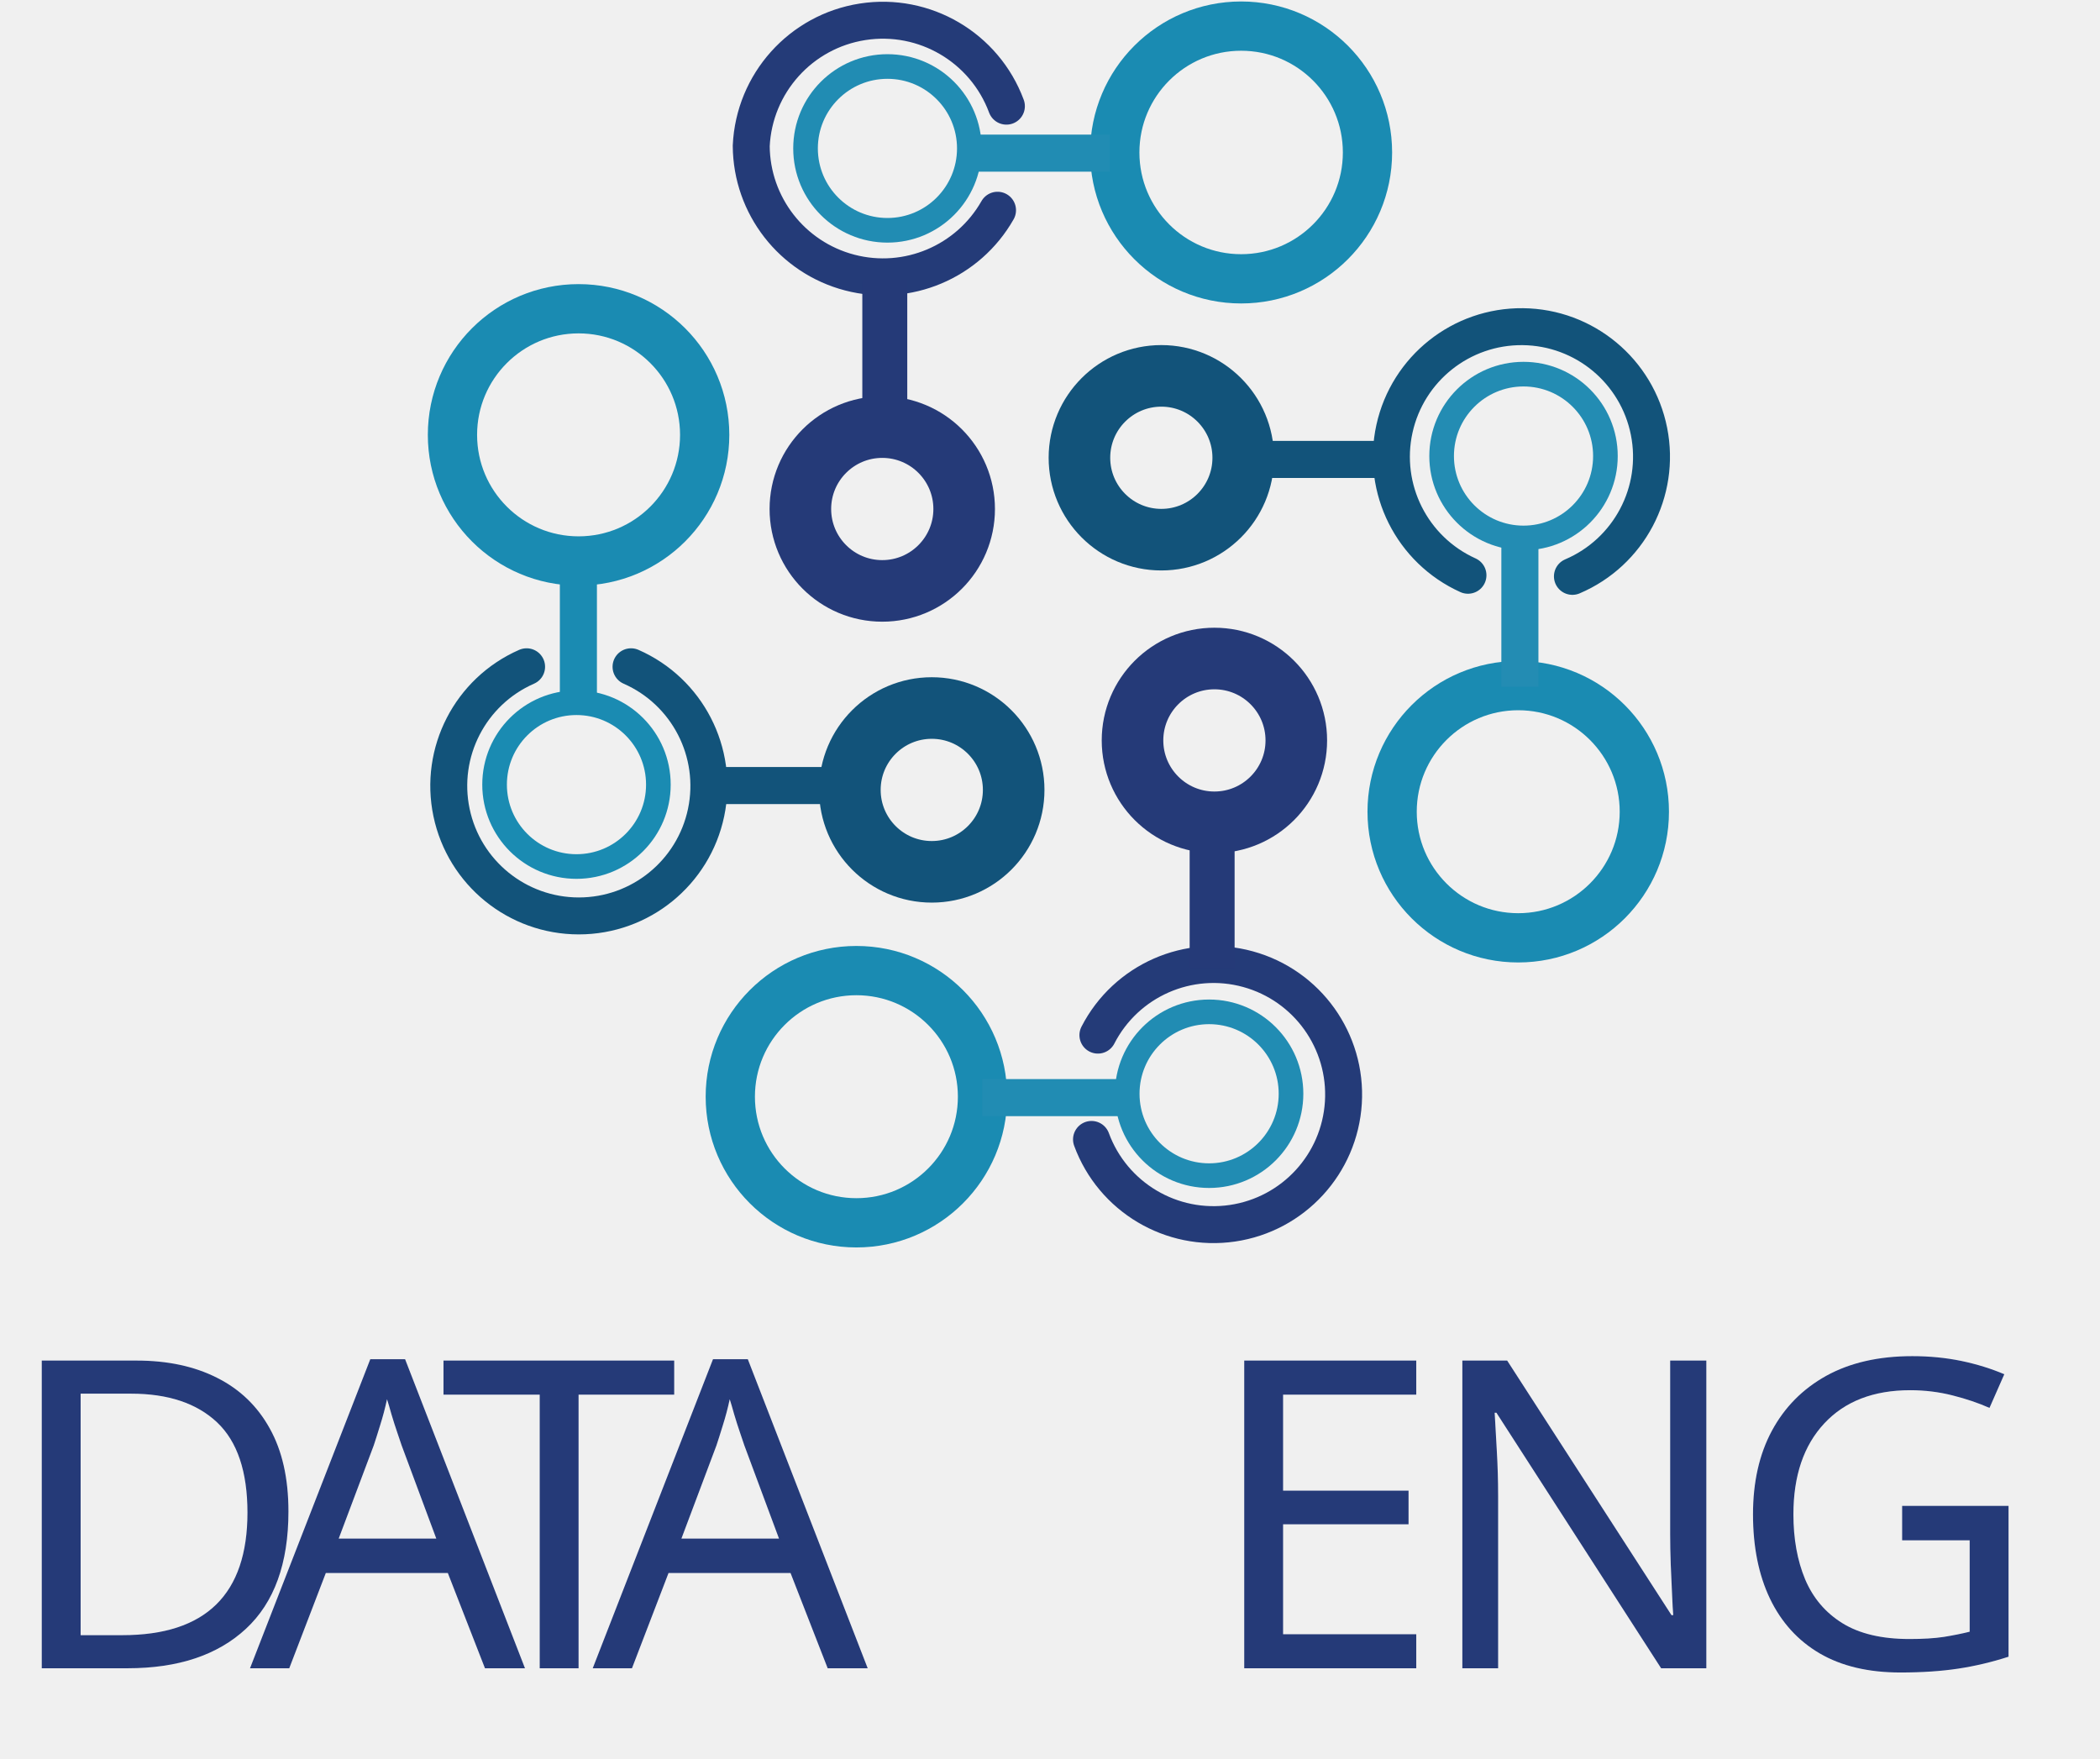
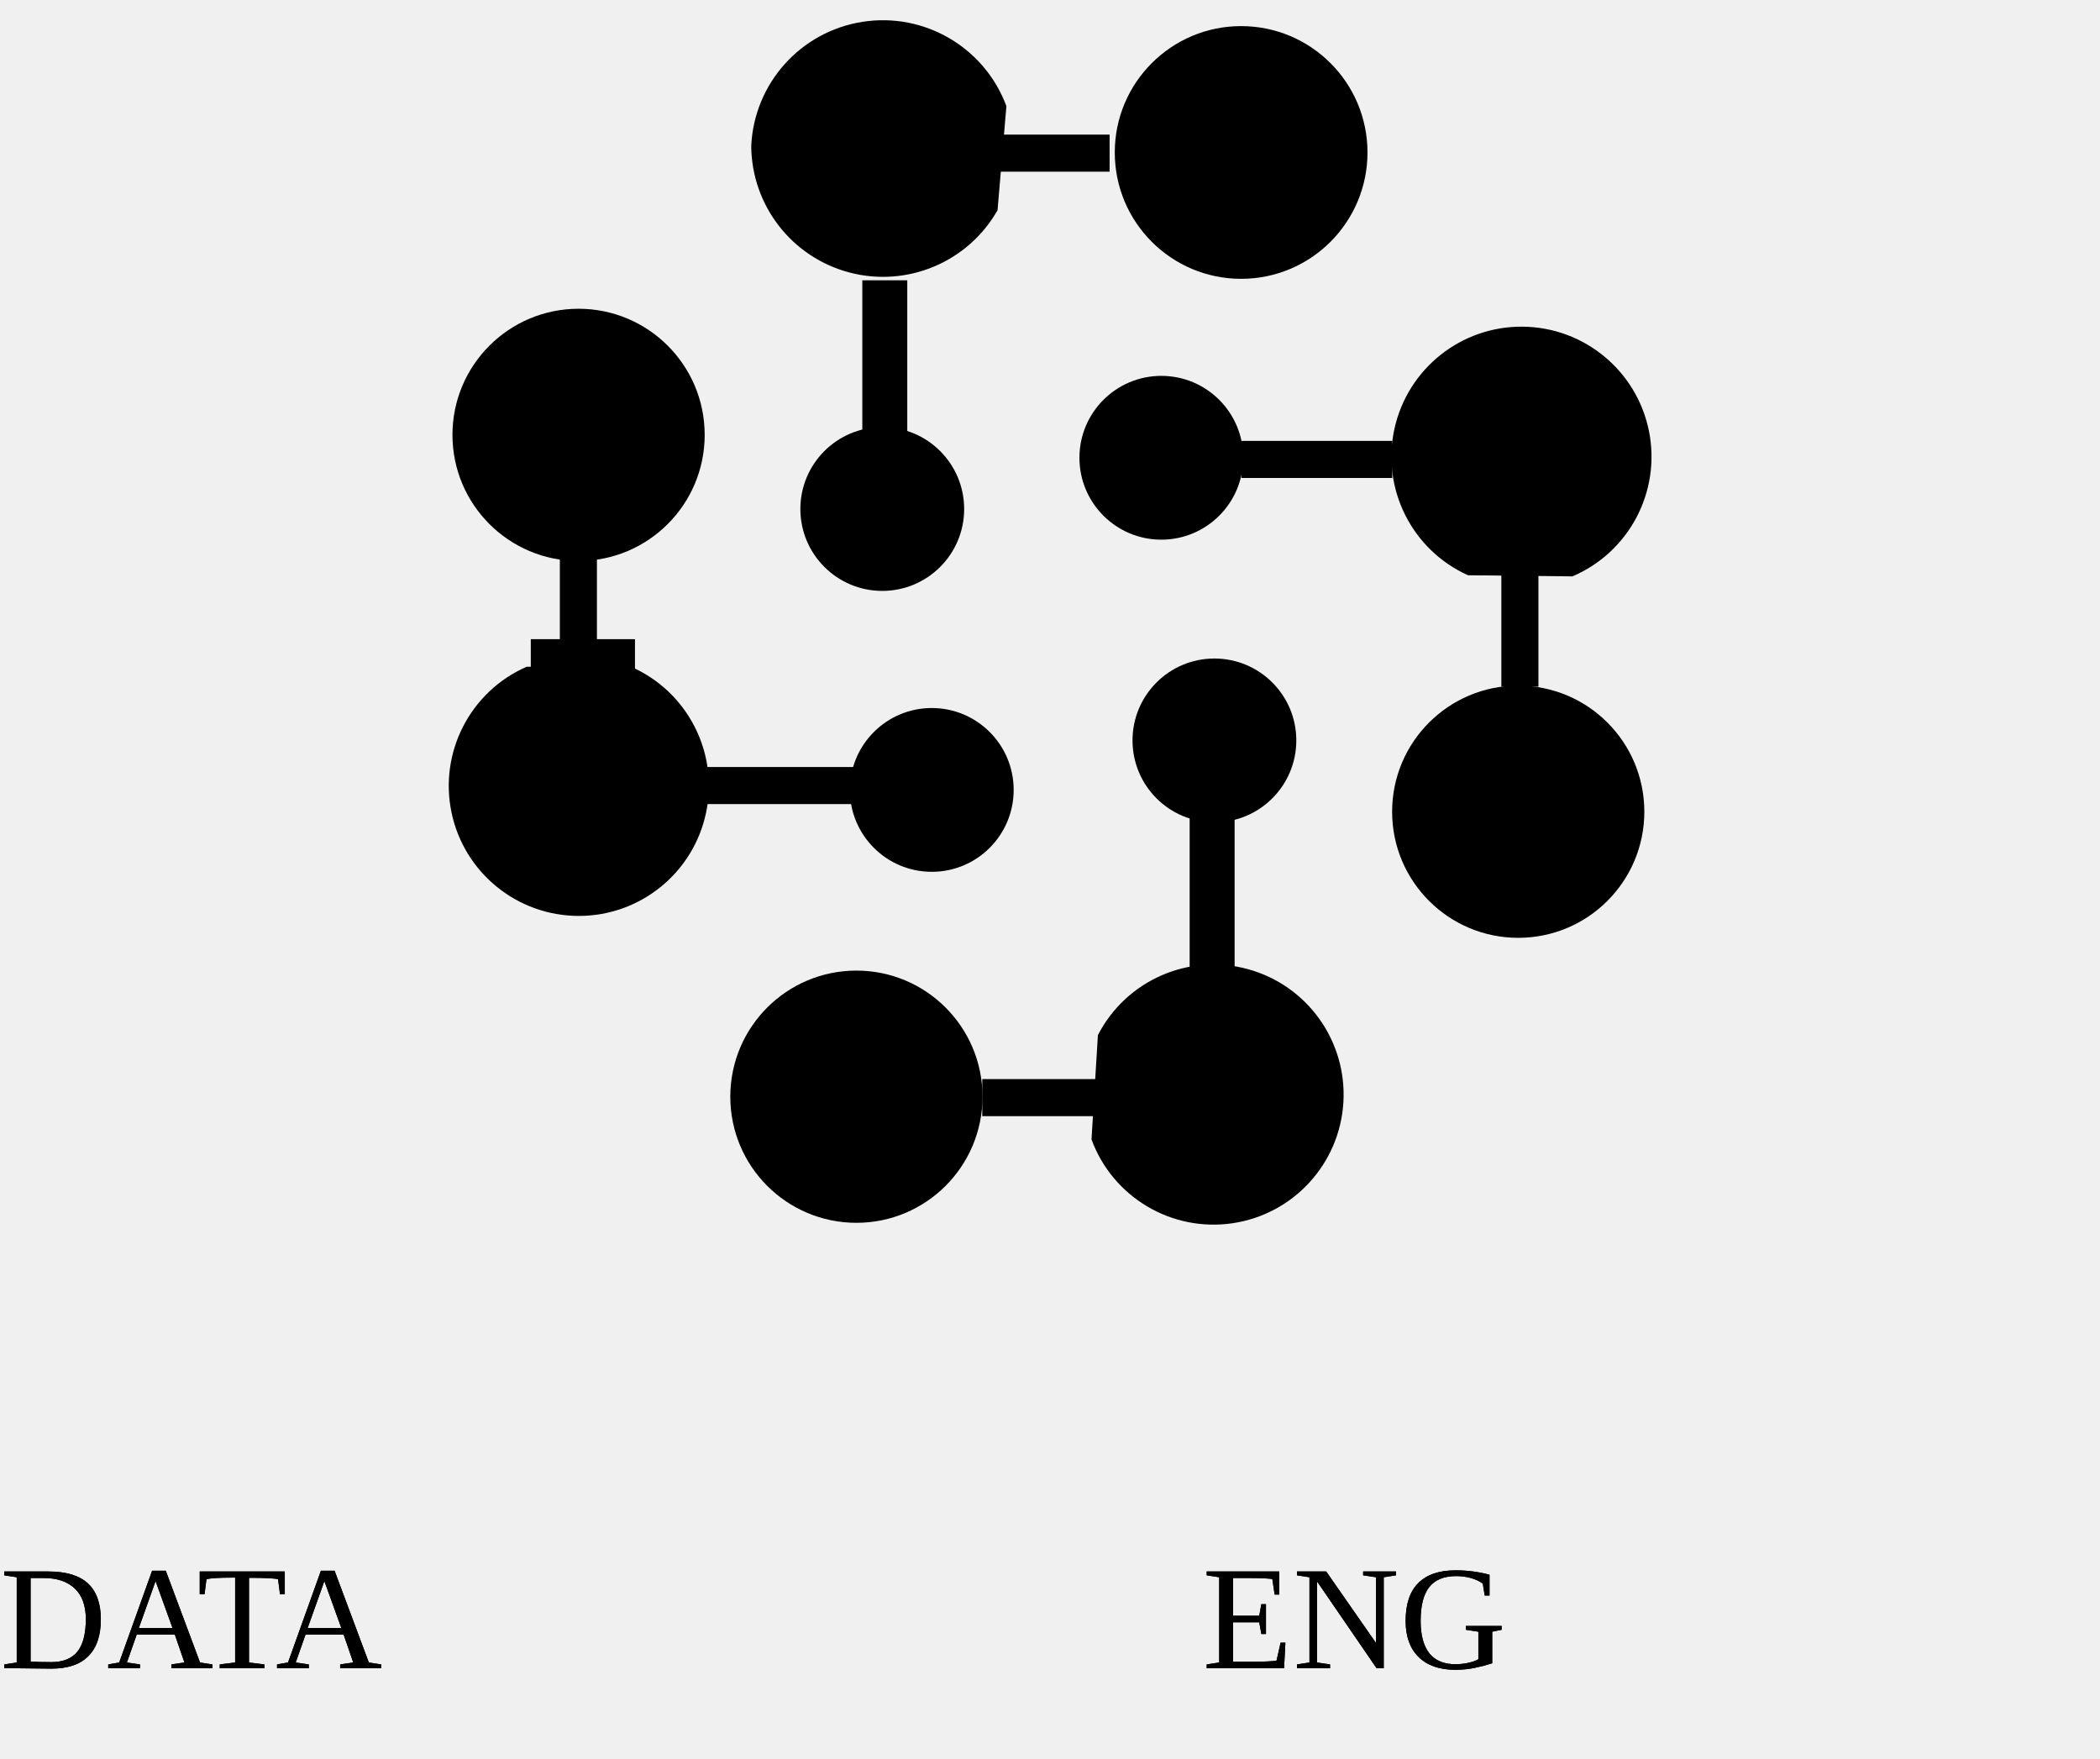
<svg xmlns="http://www.w3.org/2000/svg" viewBox="0 0 170.52 142.81">
  <defs>
    <style>.cls-1,.cls-4{font-size:35px;font-family:BerlinRounded-Regular, Berlin Rounded;letter-spacing:-0.13em;}.cls-1{fill:#fff;}.cls-2{letter-spacing:-0.1em;}.cls-3{letter-spacing:-0.05em;}.cls-16,.cls-4{fill:#253a78;}.cls-10,.cls-11,.cls-12,.cls-13,.cls-19,.cls-5,.cls-6,.cls-7,.cls-8,.cls-9{fill:none;}.cls-11,.cls-5{stroke:#1a8bb2;}.cls-10,.cls-11,.cls-13,.cls-19,.cls-5,.cls-6,.cls-7,.cls-8,.cls-9{stroke-miterlimit:10;}.cls-5{stroke-width:4px;}.cls-19,.cls-6,.cls-7{stroke:#12537a;}.cls-13,.cls-19,.cls-6{stroke-linecap:round;}.cls-13,.cls-6{stroke-width:3px;}.cls-19,.cls-7,.cls-8{stroke-width:5px;}.cls-8{stroke:#253a78;}.cls-9{stroke:#238cb3;}.cls-10,.cls-11,.cls-9{stroke-width:2px;}.cls-10{stroke:#218cb3;}.cls-13{stroke:#243b78;}.cls-14{fill:#218cb3;}.cls-15{fill:#12537a;}.cls-17{fill:#1a8bb2;}.cls-18{fill:#238cb3;}</style>
  </defs>
  <g id="Layer_2" data-name="Layer 2">
    <g id="Layer_1-2" data-name="Layer 1">
-       <text class="cls-1" transform="translate(0 135.46)">DATA<tspan class="cls-2" x="89.18" y="0"> </tspan>
-         <tspan class="cls-3" x="97.64" y="0">ENG</tspan>
+       <text className="cls-1" transform="translate(0 135.46)">DATA<tspan className="cls-2" x="89.18" y="0"> </tspan>
+         <tspan className="cls-3" x="97.64" y="0">ENG</tspan>
      </text>
-       <text class="cls-4" transform="translate(0 135.46)">DATA<tspan class="cls-2" x="89.18" y="0"> </tspan>
-         <tspan class="cls-3" x="97.64" y="0">ENG</tspan>
+       <text className="cls-4" transform="translate(0 135.46)">DATA<tspan className="cls-2" x="89.18" y="0"> </tspan>
+         <tspan className="cls-3" x="97.64" y="0">ENG</tspan>
      </text>
-       <circle class="cls-5" cx="100.78" cy="12.38" r="10.26" />
-       <circle class="cls-5" cx="123.28" cy="65.91" r="10.24" />
-       <circle class="cls-5" cx="69.54" cy="89.05" r="10.24" />
-       <circle class="cls-5" cx="46.98" cy="35.31" r="10.24" />
-       <path class="cls-6" d="M42.76,54.14a10.56,10.56,0,1,0,8.48,0" />
-       <circle class="cls-7" cx="94.3" cy="37.17" r="6.65" />
-       <circle class="cls-8" cx="71.64" cy="41.33" r="6.65" />
-       <circle class="cls-8" cx="98.61" cy="60.12" r="6.65" />
-       <circle class="cls-9" cx="123.71" cy="37.03" r="6.65" />
-       <circle class="cls-10" cx="98.18" cy="88.81" r="6.65" />
-       <circle class="cls-11" cx="46.81" cy="63.71" r="6.65" />
-       <circle class="cls-10" cx="72.06" cy="12.05" r="6.65" />
-       <rect class="cls-12" x="43.1" y="51.9" width="8.46" height="3.44" />
-       <path class="cls-13" d="M81.72,8.62A10.7,10.7,0,0,0,61,11.85,10.7,10.7,0,0,0,81,17.07" />
-       <path class="cls-6" d="M127.68,46.8a10.56,10.56,0,1,0-8.48-.09" />
-       <path class="cls-13" d="M88.63,92.52a10.56,10.56,0,1,0,.52-8.47" />
-       <rect class="cls-14" x="77.85" y="10.93" width="12.25" height="3.01" />
-       <rect class="cls-15" x="57.2" y="62.28" width="12.25" height="3.01" />
-       <rect class="cls-14" x="79.76" y="87.62" width="12.25" height="3.01" />
-       <rect class="cls-15" x="100.8" y="35.8" width="12.25" height="3.01" />
-       <rect class="cls-16" x="92.3" y="70.66" width="12.25" height="3.65" transform="translate(25.94 170.92) rotate(-90)" />
-       <rect class="cls-16" x="65.72" y="27.06" width="12.25" height="3.65" transform="translate(42.96 100.73) rotate(-90)" />
-       <rect class="cls-17" x="40.84" y="49.85" width="12.25" height="3.01" transform="translate(-4.39 98.32) rotate(-90)" />
-       <rect class="cls-18" x="117.29" y="48.13" width="12.25" height="3.01" transform="translate(73.78 173.05) rotate(-90)" />
-       <circle class="cls-19" cx="75.66" cy="64.14" r="6.65" />
+       <circle className="cls-5" cx="100.78" cy="12.38" r="10.26" />
+       <circle className="cls-5" cx="123.28" cy="65.91" r="10.24" />
+       <circle className="cls-5" cx="69.54" cy="89.05" r="10.24" />
+       <circle className="cls-5" cx="46.98" cy="35.31" r="10.24" />
+       <path className="cls-6" d="M42.76,54.14a10.56,10.56,0,1,0,8.48,0" />
+       <circle className="cls-7" cx="94.3" cy="37.17" r="6.65" />
+       <circle className="cls-8" cx="71.64" cy="41.33" r="6.65" />
+       <circle className="cls-8" cx="98.61" cy="60.12" r="6.65" />
+       <circle className="cls-9" cx="123.71" cy="37.03" r="6.65" />
+       <circle className="cls-10" cx="98.18" cy="88.81" r="6.65" />
+       <circle className="cls-11" cx="46.81" cy="63.71" r="6.65" />
+       <circle className="cls-10" cx="72.06" cy="12.05" r="6.65" />
+       <rect className="cls-12" x="43.1" y="51.9" width="8.46" height="3.44" />
+       <path className="cls-13" d="M81.72,8.62A10.7,10.7,0,0,0,61,11.85,10.7,10.7,0,0,0,81,17.07" />
+       <path className="cls-6" d="M127.68,46.8a10.56,10.56,0,1,0-8.48-.09" />
+       <path className="cls-13" d="M88.63,92.52a10.56,10.56,0,1,0,.52-8.47" />
+       <rect className="cls-14" x="77.85" y="10.93" width="12.25" height="3.01" />
+       <rect className="cls-15" x="57.2" y="62.28" width="12.25" height="3.01" />
+       <rect className="cls-14" x="79.76" y="87.62" width="12.25" height="3.01" />
+       <rect className="cls-15" x="100.8" y="35.8" width="12.25" height="3.01" />
+       <rect className="cls-16" x="92.3" y="70.66" width="12.25" height="3.65" transform="translate(25.94 170.92) rotate(-90)" />
+       <rect className="cls-16" x="65.72" y="27.06" width="12.25" height="3.65" transform="translate(42.96 100.73) rotate(-90)" />
+       <rect className="cls-17" x="40.84" y="49.85" width="12.25" height="3.01" transform="translate(-4.39 98.32) rotate(-90)" />
+       <rect className="cls-18" x="117.29" y="48.13" width="12.25" height="3.01" transform="translate(73.78 173.05) rotate(-90)" />
+       <circle className="cls-19" cx="75.66" cy="64.14" r="6.65" />
    </g>
  </g>
</svg>
